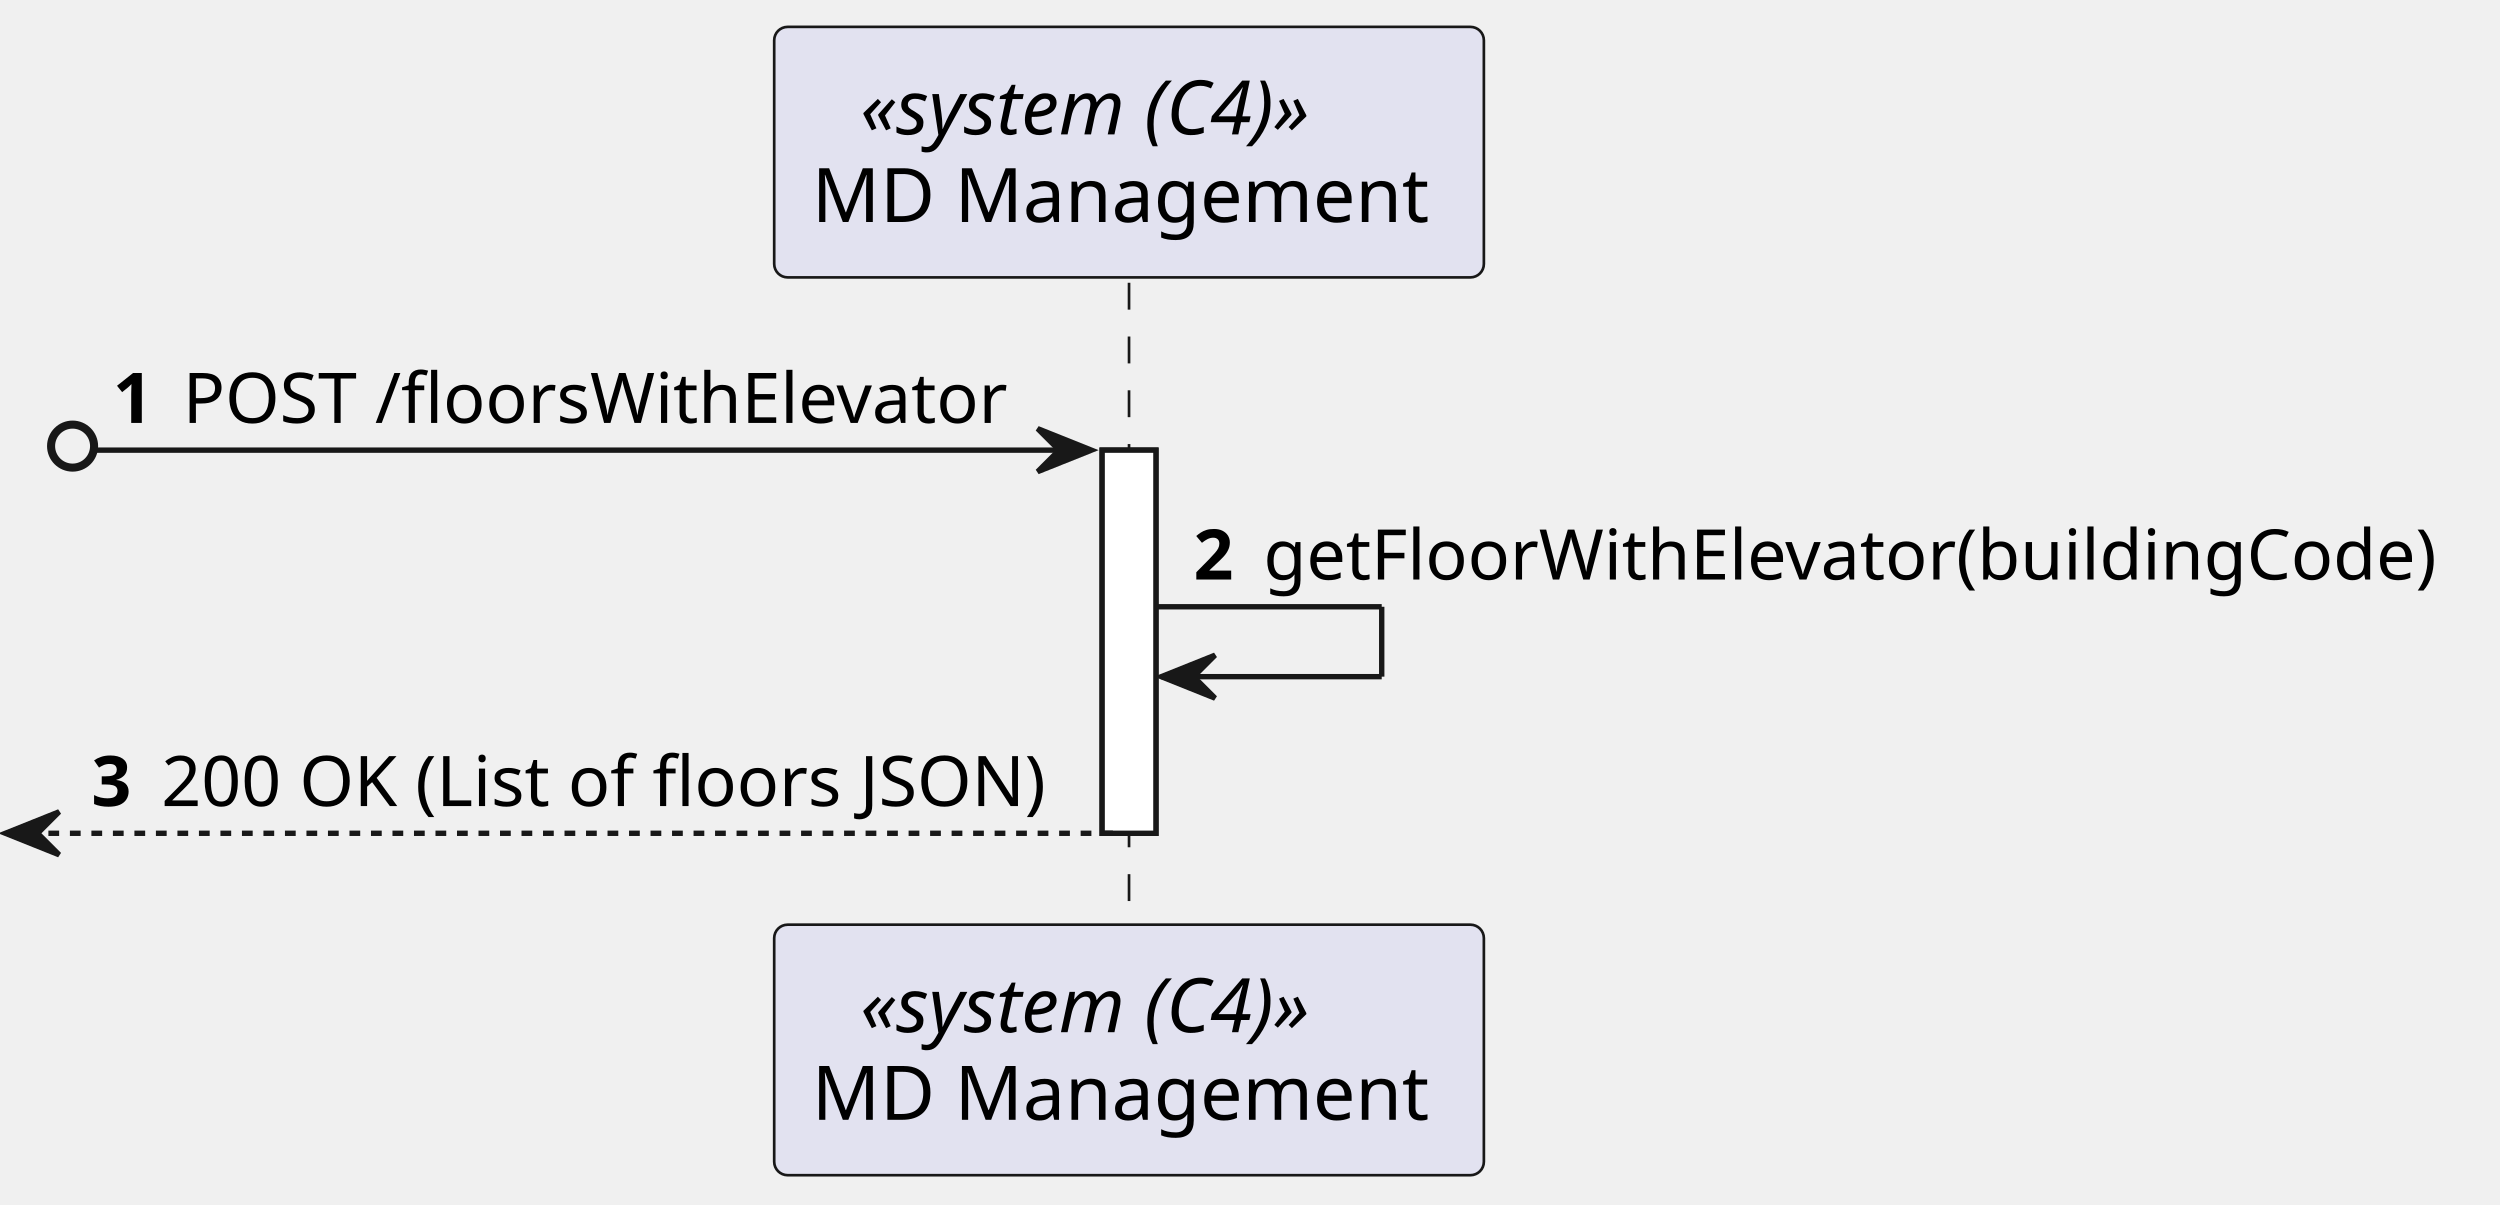
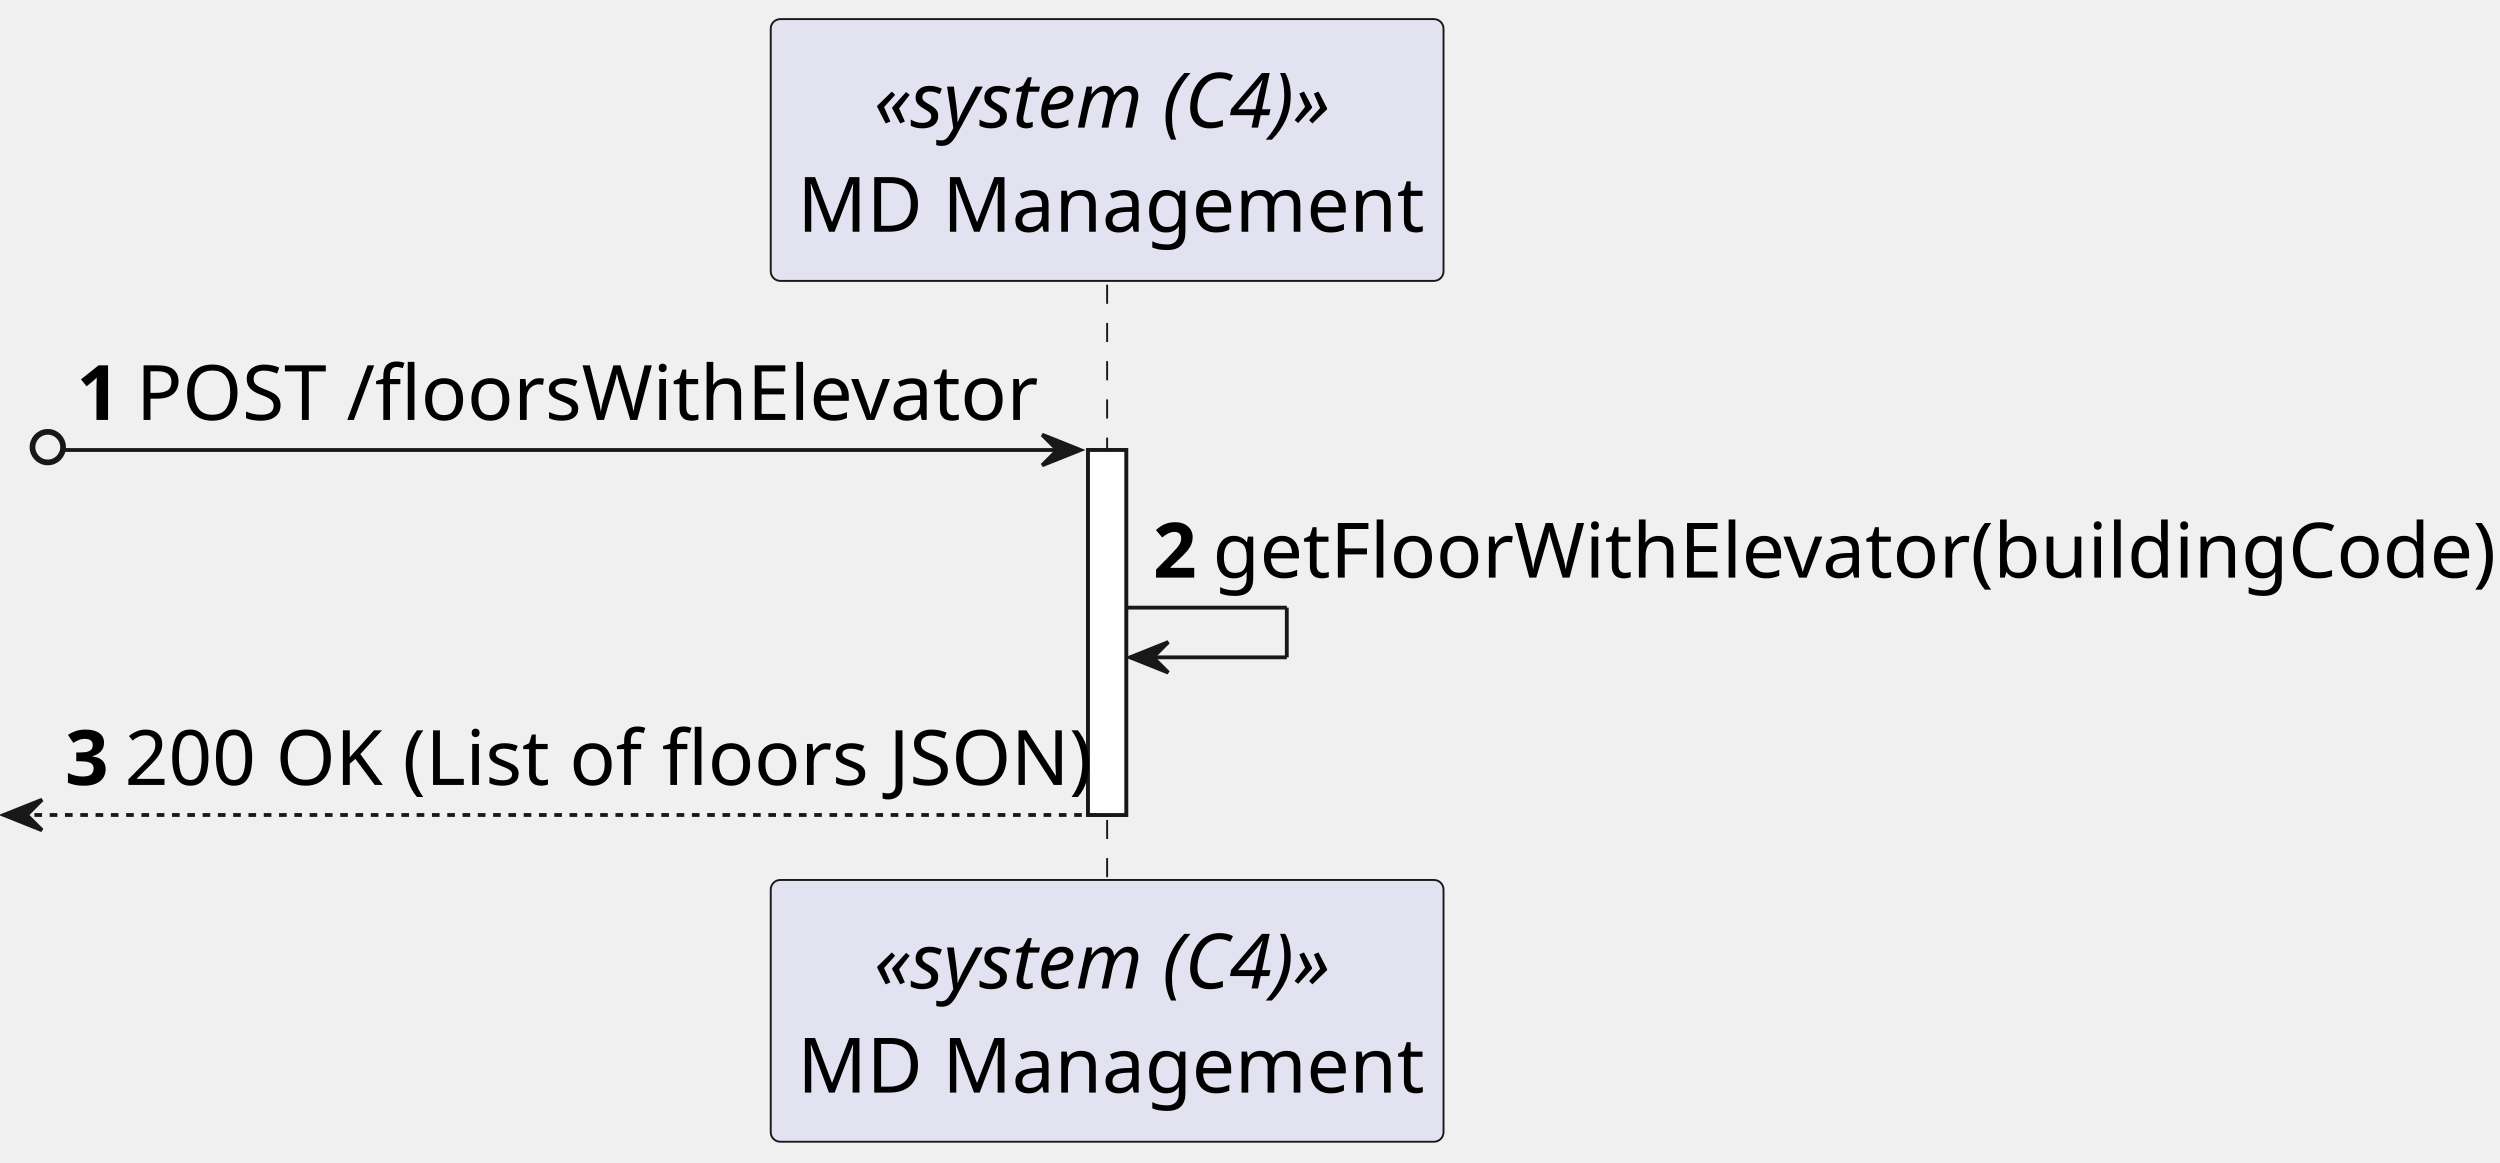
- <svg xmlns="http://www.w3.org/2000/svg" contentStyleType="text/css" height="224px" preserveAspectRatio="none" style="width:465px;height:224px;background:#FFFFFF;" version="1.1" viewBox="0 0 465 224" width="465px" zoomAndPan="magnify">
+ <svg xmlns="http://www.w3.org/2000/svg" contentStyleType="text/css" height="304px" preserveAspectRatio="none" style="width:654px;height:304px;background:#FFFFFF;" version="1.1" viewBox="0 0 654 304" width="654px" zoomAndPan="magnify">
  <defs />
  <g>
-     <rect fill="#FFFFFF" height="71.266" style="stroke:#181818;stroke-width:1.0;" width="10" x="205" y="83.727" />
-     <line style="stroke:#181818;stroke-width:0.5;stroke-dasharray:5.0,5.0;" x1="210" x2="210" y1="52.594" y2="172.992" />
-     <rect fill="#E2E2F0" height="46.594" rx="2.5" ry="2.5" style="stroke:#181818;stroke-width:0.5;" width="132" x="144" y="5" />
-     <text fill="#000000" font-family="sans-serif" font-size="14" font-style="italic" lengthAdjust="spacing" textLength="100" x="160" y="24.995">«system (C4)»</text>
-     <text fill="#000000" font-family="sans-serif" font-size="14" lengthAdjust="spacing" textLength="118" x="151" y="41.292">MD Management</text>
-     <rect fill="#E2E2F0" height="46.594" rx="2.5" ry="2.5" style="stroke:#181818;stroke-width:0.5;" width="132" x="144" y="171.992" />
-     <text fill="#000000" font-family="sans-serif" font-size="14" font-style="italic" lengthAdjust="spacing" textLength="100" x="160" y="191.987">«system (C4)»</text>
-     <text fill="#000000" font-family="sans-serif" font-size="14" lengthAdjust="spacing" textLength="118" x="151" y="208.284">MD Management</text>
-     <rect fill="#FFFFFF" height="71.266" style="stroke:#181818;stroke-width:1.0;" width="10" x="205" y="83.727" />
-     <ellipse cx="13.5" cy="82.977" fill="none" rx="4" ry="4" style="stroke:#181818;stroke-width:1.5;" />
-     <polygon fill="#181818" points="193,79.727,203,83.727,193,87.727,197,83.727" style="stroke:#181818;stroke-width:1.0;" />
-     <line style="stroke:#181818;stroke-width:1.0;" x1="18" x2="199" y1="83.727" y2="83.727" />
-     <text fill="#000000" font-family="sans-serif" font-size="13" font-weight="bold" lengthAdjust="spacing" textLength="9" x="21" y="78.661">1</text>
-     <text fill="#000000" font-family="sans-serif" font-size="13" lengthAdjust="spacing" textLength="156" x="34" y="78.661">POST /floorsWithElevator</text>
-     <line style="stroke:#181818;stroke-width:1.0;" x1="215" x2="257" y1="112.859" y2="112.859" />
-     <line style="stroke:#181818;stroke-width:1.0;" x1="257" x2="257" y1="112.859" y2="125.859" />
-     <line style="stroke:#181818;stroke-width:1.0;" x1="216" x2="257" y1="125.859" y2="125.859" />
-     <polygon fill="#181818" points="226,121.859,216,125.859,226,129.859,222,125.859" style="stroke:#181818;stroke-width:1.0;" />
-     <text fill="#000000" font-family="sans-serif" font-size="13" font-weight="bold" lengthAdjust="spacing" textLength="9" x="222" y="107.793">2</text>
-     <text fill="#000000" font-family="sans-serif" font-size="13" lengthAdjust="spacing" textLength="223" x="235" y="107.793">getFloorWithElevator(buildingCode)</text>
-     <polygon fill="#181818" points="11,150.992,1,154.992,11,158.992,7,154.992" style="stroke:#181818;stroke-width:1.0;" />
-     <line style="stroke:#181818;stroke-width:1.0;stroke-dasharray:2.0,2.0;" x1="5" x2="209" y1="154.992" y2="154.992" />
-     <text fill="#000000" font-family="sans-serif" font-size="13" font-weight="bold" lengthAdjust="spacing" textLength="9" x="17" y="149.926">3</text>
-     <text fill="#000000" font-family="sans-serif" font-size="13" lengthAdjust="spacing" textLength="173" x="30" y="149.926">200 OK (List of floors JSON)</text>
+     <rect fill="#FFFFFF" height="95.48" style="stroke:#181818;stroke-width:1.0;" width="10" x="284.625" y="117.72" />
+     <line style="stroke:#181818;stroke-width:0.5;stroke-dasharray:5.0,5.0;" x1="289.625" x2="289.625" y1="74.48" y2="231.2" />
+     <rect fill="#E2E2F0" height="68.48" rx="2.5" ry="2.5" style="stroke:#181818;stroke-width:0.5;" width="176" x="201.625" y="5" />
+     <text fill="#000000" font-family="sans-serif" font-size="20" font-style="italic" lengthAdjust="spacing" textLength="122" x="228.625" y="33.38">«system (C4)»</text>
+     <text fill="#000000" font-family="sans-serif" font-size="20" lengthAdjust="spacing" textLength="162" x="208.625" y="60.62">MD Management</text>
+     <rect fill="#E2E2F0" height="68.48" rx="2.5" ry="2.5" style="stroke:#181818;stroke-width:0.5;" width="176" x="201.625" y="230.2" />
+     <text fill="#000000" font-family="sans-serif" font-size="20" font-style="italic" lengthAdjust="spacing" textLength="122" x="228.625" y="258.58">«system (C4)»</text>
+     <text fill="#000000" font-family="sans-serif" font-size="20" lengthAdjust="spacing" textLength="162" x="208.625" y="285.82">MD Management</text>
+     <rect fill="#FFFFFF" height="95.48" style="stroke:#181818;stroke-width:1.0;" width="10" x="284.625" y="117.72" />
+     <ellipse cx="12.5" cy="116.97" fill="none" rx="4" ry="4" style="stroke:#181818;stroke-width:1.5;" />
+     <polygon fill="#181818" points="272.625,113.72,282.625,117.72,272.625,121.72,276.625,117.72" style="stroke:#181818;stroke-width:1.0;" />
+     <line style="stroke:#181818;stroke-width:1.0;" x1="17" x2="278.625" y1="117.72" y2="117.72" />
+     <text fill="#000000" font-family="sans-serif" font-size="20" font-weight="bold" lengthAdjust="spacing" textLength="11.625" x="20" y="109.86">1</text>
+     <text fill="#000000" font-family="sans-serif" font-size="20" lengthAdjust="spacing" textLength="234" x="35.625" y="109.86">POST /floorsWithElevator</text>
+     <line style="stroke:#181818;stroke-width:1.0;" x1="294.625" x2="336.625" y1="158.96" y2="158.96" />
+     <line style="stroke:#181818;stroke-width:1.0;" x1="336.625" x2="336.625" y1="158.96" y2="171.96" />
+     <line style="stroke:#181818;stroke-width:1.0;" x1="295.625" x2="336.625" y1="171.96" y2="171.96" />
+     <polygon fill="#181818" points="305.625,167.96,295.625,171.96,305.625,175.96,301.625,171.96" style="stroke:#181818;stroke-width:1.0;" />
+     <text fill="#000000" font-family="sans-serif" font-size="20" font-weight="bold" lengthAdjust="spacing" textLength="11.625" x="301.625" y="151.1">2</text>
+     <text fill="#000000" font-family="sans-serif" font-size="20" lengthAdjust="spacing" textLength="330" x="317.25" y="151.1">getFloorWithElevator(buildingCode)</text>
+     <polygon fill="#181818" points="11,209.2,1,213.2,11,217.2,7,213.2" style="stroke:#181818;stroke-width:1.0;" />
+     <line style="stroke:#181818;stroke-width:1.0;stroke-dasharray:2.0,2.0;" x1="5" x2="288.625" y1="213.2" y2="213.2" />
+     <text fill="#000000" font-family="sans-serif" font-size="20" font-weight="bold" lengthAdjust="spacing" textLength="11.625" x="17" y="205.34">3</text>
+     <text fill="#000000" font-family="sans-serif" font-size="20" lengthAdjust="spacing" textLength="250" x="32.625" y="205.34">200 OK (List of floors JSON)</text>
  </g>
</svg>
